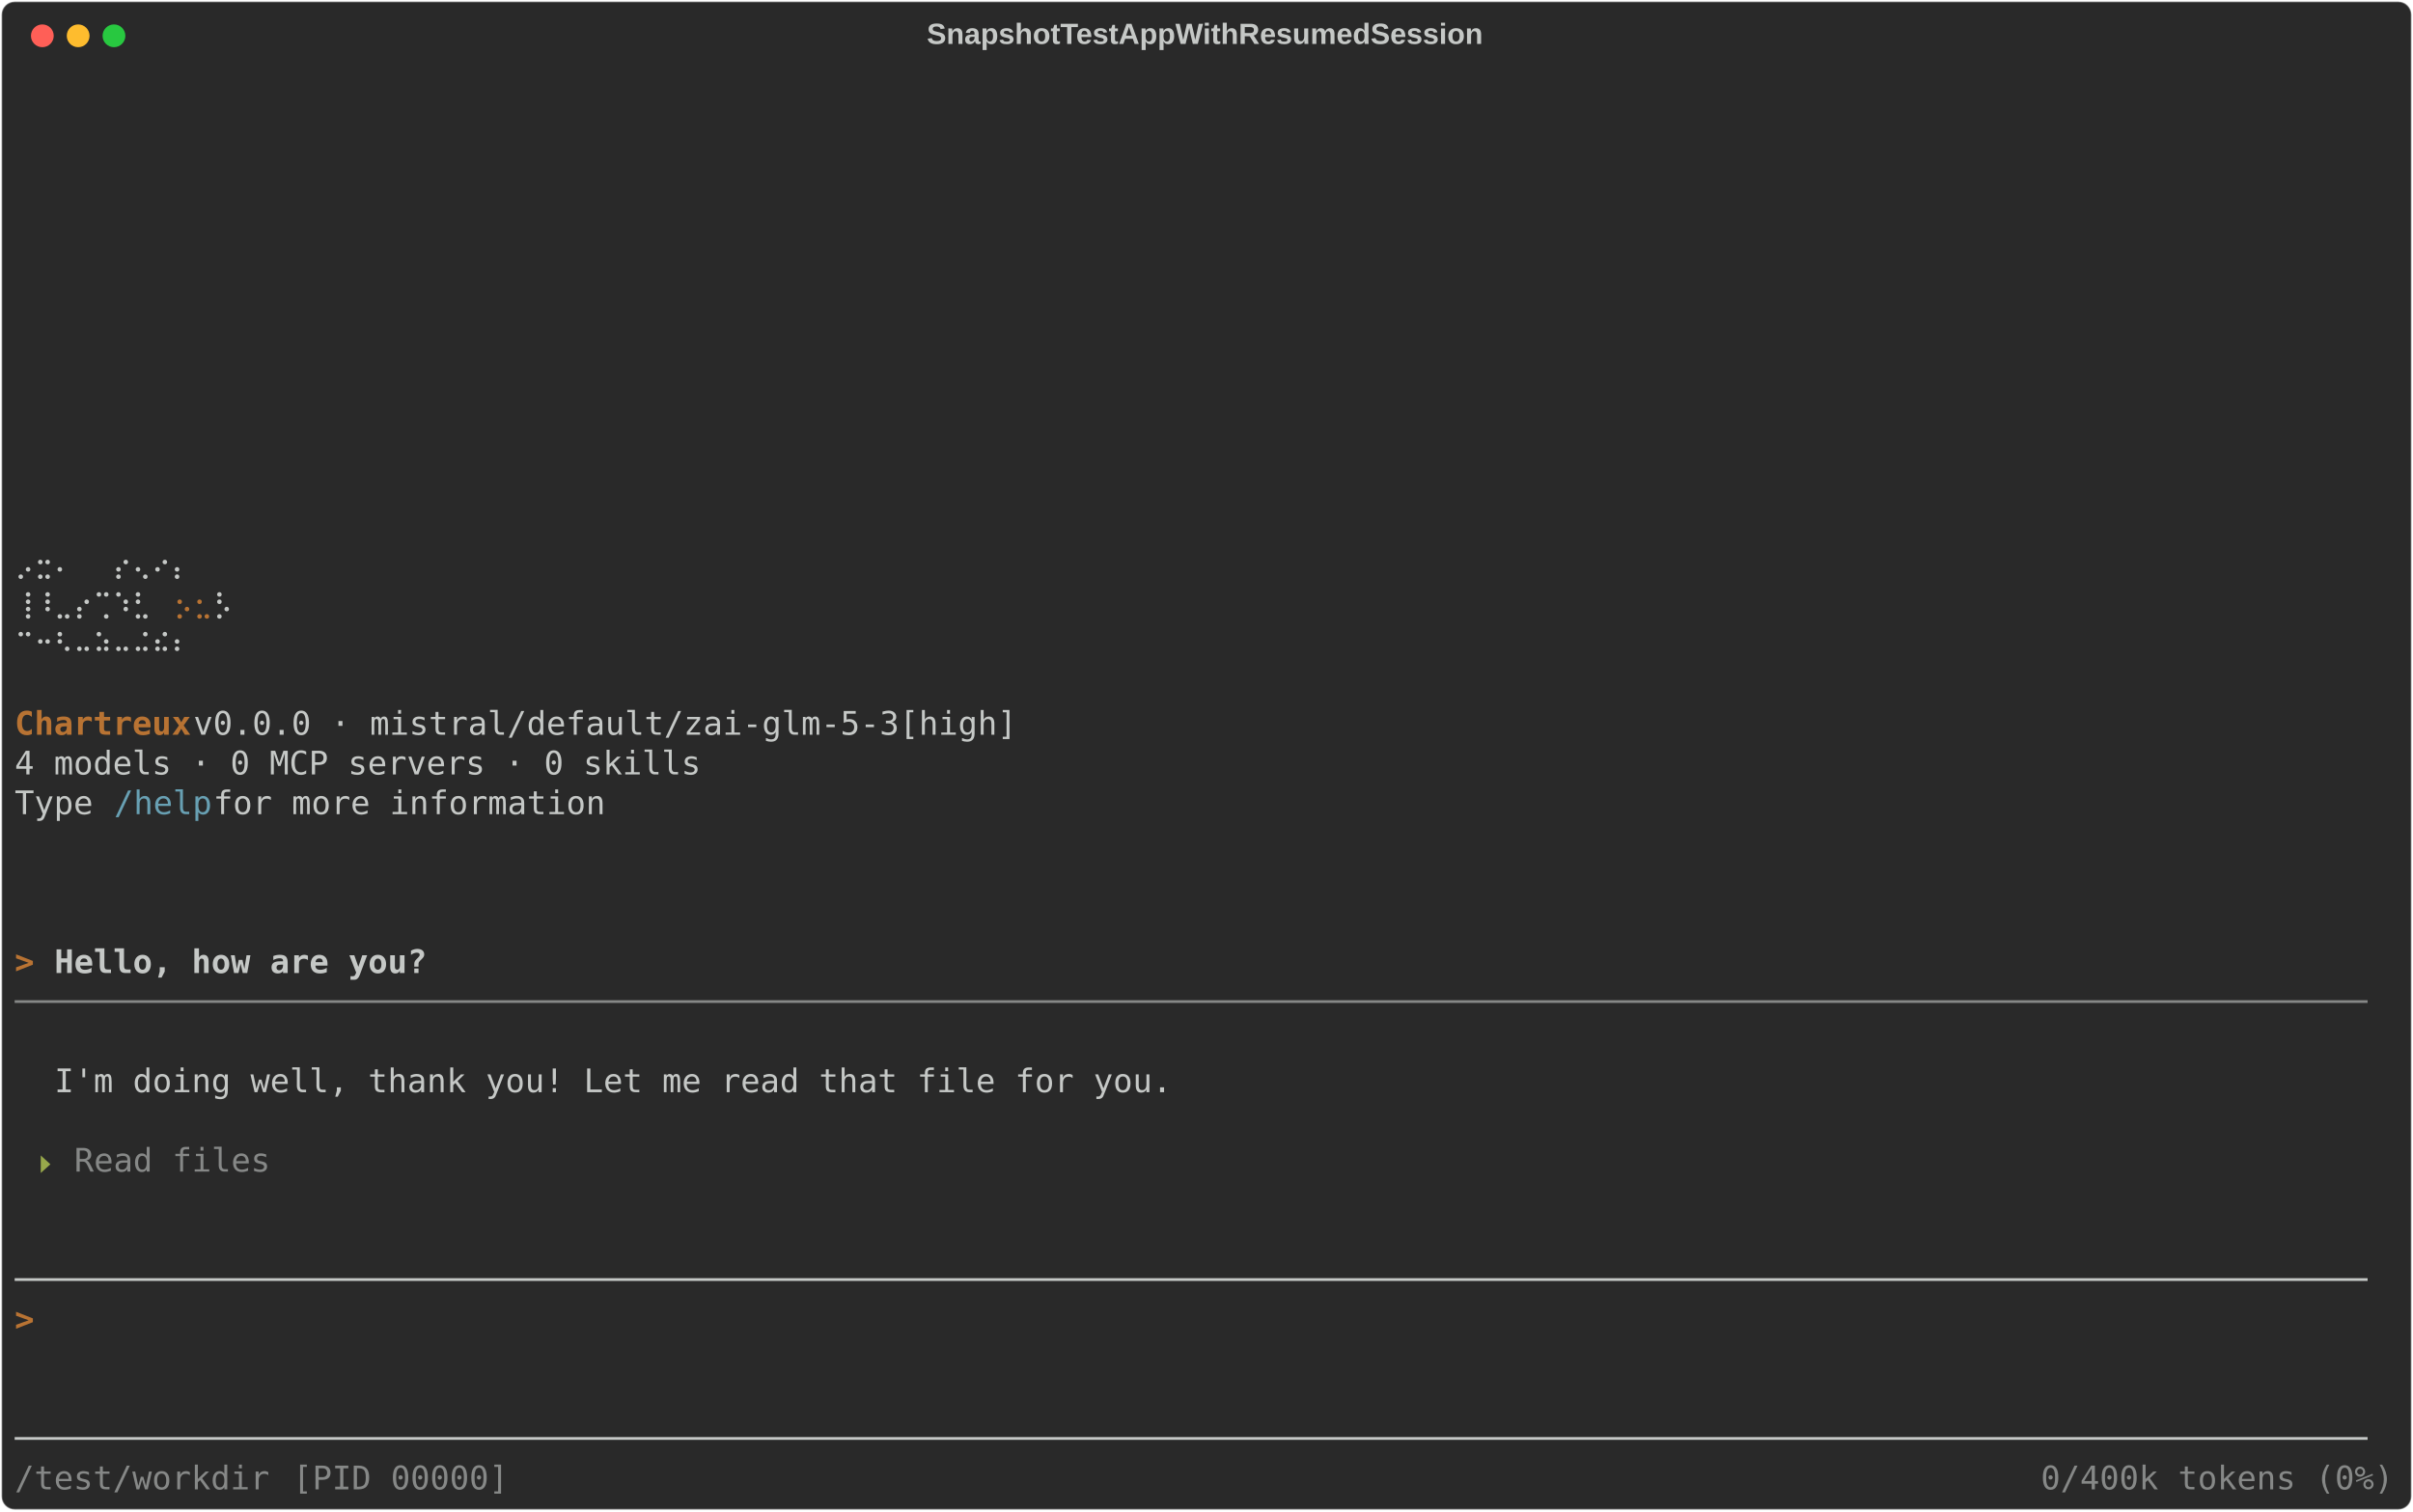
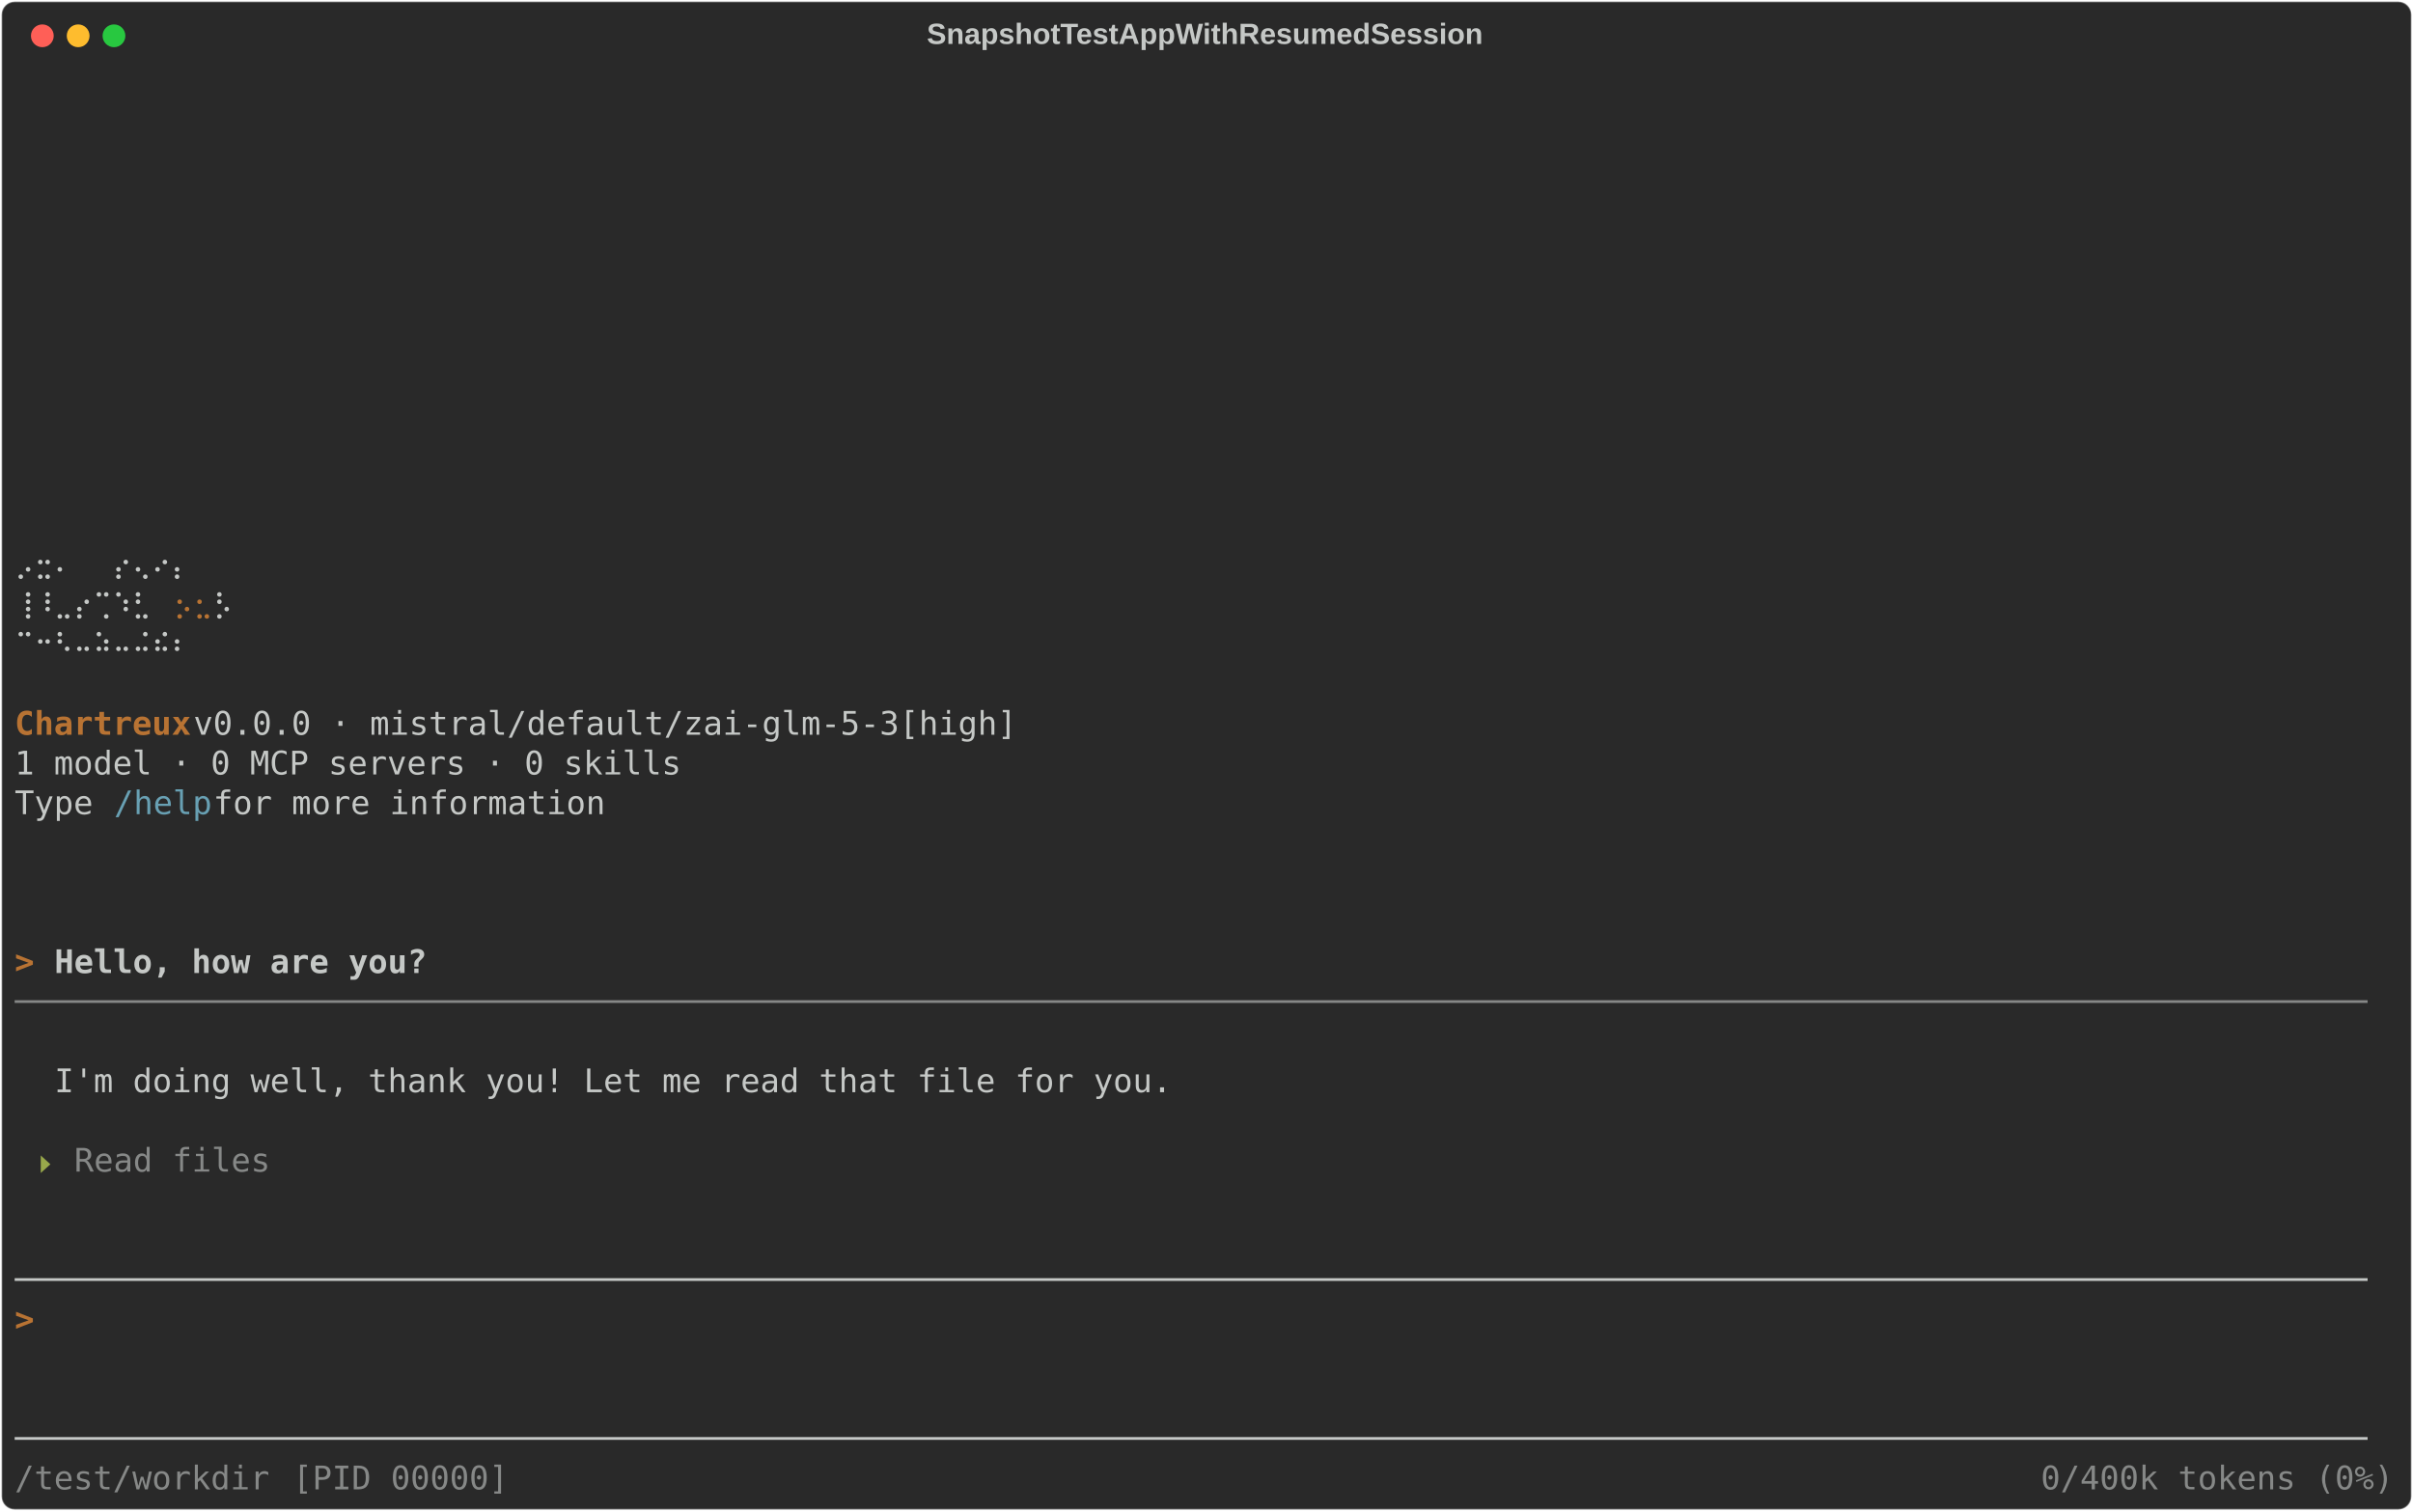
<svg xmlns="http://www.w3.org/2000/svg" class="rich-terminal" viewBox="0 0 1482 928.4">
  <style>

    @font-face {
        font-family: "Fira Code";
        src: local("FiraCode-Regular"),
                url("https://cdnjs.cloudflare.com/ajax/libs/firacode/6.2.0/woff2/FiraCode-Regular.woff2") format("woff2"),
                url("https://cdnjs.cloudflare.com/ajax/libs/firacode/6.2.0/woff/FiraCode-Regular.woff") format("woff");
        font-style: normal;
        font-weight: 400;
    }
    @font-face {
        font-family: "Fira Code";
        src: local("FiraCode-Bold"),
                url("https://cdnjs.cloudflare.com/ajax/libs/firacode/6.2.0/woff2/FiraCode-Bold.woff2") format("woff2"),
                url("https://cdnjs.cloudflare.com/ajax/libs/firacode/6.2.0/woff/FiraCode-Bold.woff") format("woff");
        font-style: bold;
        font-weight: 700;
    }

    .terminal-matrix {
        font-family: Fira Code, monospace;
        font-size: 20px;
        line-height: 24.4px;
        font-variant-east-asian: full-width;
    }

    .terminal-title {
        font-size: 18px;
        font-weight: bold;
        font-family: arial;
    }

    .terminal-r1 { fill: #c5c8c6 }
.terminal-r2 { fill: #b87333 }
.terminal-r3 { fill: #b87333;font-weight: bold }
.terminal-r4 { fill: #68a0b3 }
.terminal-r5 { fill: #c5c8c6;font-weight: bold }
.terminal-r6 { fill: #868887 }
.terminal-r7 { fill: #98a84b;font-weight: bold }
    </style>
  <defs>
    <clipPath id="terminal-clip-terminal">
      <rect x="0" y="0" width="1463.0" height="877.4" />
    </clipPath>
    <clipPath id="terminal-line-0">
      <rect x="0" y="1.5" width="1464" height="24.65" />
    </clipPath>
    <clipPath id="terminal-line-1">
      <rect x="0" y="25.9" width="1464" height="24.65" />
    </clipPath>
    <clipPath id="terminal-line-2">
      <rect x="0" y="50.3" width="1464" height="24.65" />
    </clipPath>
    <clipPath id="terminal-line-3">
      <rect x="0" y="74.7" width="1464" height="24.65" />
    </clipPath>
    <clipPath id="terminal-line-4">
      <rect x="0" y="99.1" width="1464" height="24.65" />
    </clipPath>
    <clipPath id="terminal-line-5">
      <rect x="0" y="123.5" width="1464" height="24.65" />
    </clipPath>
    <clipPath id="terminal-line-6">
      <rect x="0" y="147.9" width="1464" height="24.65" />
    </clipPath>
    <clipPath id="terminal-line-7">
      <rect x="0" y="172.3" width="1464" height="24.65" />
    </clipPath>
    <clipPath id="terminal-line-8">
      <rect x="0" y="196.7" width="1464" height="24.65" />
    </clipPath>
    <clipPath id="terminal-line-9">
      <rect x="0" y="221.1" width="1464" height="24.65" />
    </clipPath>
    <clipPath id="terminal-line-10">
      <rect x="0" y="245.5" width="1464" height="24.65" />
    </clipPath>
    <clipPath id="terminal-line-11">
      <rect x="0" y="269.9" width="1464" height="24.65" />
    </clipPath>
    <clipPath id="terminal-line-12">
      <rect x="0" y="294.3" width="1464" height="24.65" />
    </clipPath>
    <clipPath id="terminal-line-13">
      <rect x="0" y="318.7" width="1464" height="24.65" />
    </clipPath>
    <clipPath id="terminal-line-14">
      <rect x="0" y="343.1" width="1464" height="24.65" />
    </clipPath>
    <clipPath id="terminal-line-15">
      <rect x="0" y="367.5" width="1464" height="24.65" />
    </clipPath>
    <clipPath id="terminal-line-16">
      <rect x="0" y="391.9" width="1464" height="24.65" />
    </clipPath>
    <clipPath id="terminal-line-17">
      <rect x="0" y="416.3" width="1464" height="24.65" />
    </clipPath>
    <clipPath id="terminal-line-18">
      <rect x="0" y="440.7" width="1464" height="24.65" />
    </clipPath>
    <clipPath id="terminal-line-19">
      <rect x="0" y="465.1" width="1464" height="24.65" />
    </clipPath>
    <clipPath id="terminal-line-20">
      <rect x="0" y="489.5" width="1464" height="24.65" />
    </clipPath>
    <clipPath id="terminal-line-21">
      <rect x="0" y="513.9" width="1464" height="24.65" />
    </clipPath>
    <clipPath id="terminal-line-22">
      <rect x="0" y="538.3" width="1464" height="24.65" />
    </clipPath>
    <clipPath id="terminal-line-23">
      <rect x="0" y="562.7" width="1464" height="24.65" />
    </clipPath>
    <clipPath id="terminal-line-24">
      <rect x="0" y="587.1" width="1464" height="24.65" />
    </clipPath>
    <clipPath id="terminal-line-25">
      <rect x="0" y="611.5" width="1464" height="24.65" />
    </clipPath>
    <clipPath id="terminal-line-26">
      <rect x="0" y="635.9" width="1464" height="24.65" />
    </clipPath>
    <clipPath id="terminal-line-27">
      <rect x="0" y="660.3" width="1464" height="24.65" />
    </clipPath>
    <clipPath id="terminal-line-28">
      <rect x="0" y="684.7" width="1464" height="24.65" />
    </clipPath>
    <clipPath id="terminal-line-29">
      <rect x="0" y="709.1" width="1464" height="24.65" />
    </clipPath>
    <clipPath id="terminal-line-30">
      <rect x="0" y="733.5" width="1464" height="24.65" />
    </clipPath>
    <clipPath id="terminal-line-31">
      <rect x="0" y="757.9" width="1464" height="24.65" />
    </clipPath>
    <clipPath id="terminal-line-32">
      <rect x="0" y="782.3" width="1464" height="24.65" />
    </clipPath>
    <clipPath id="terminal-line-33">
      <rect x="0" y="806.7" width="1464" height="24.65" />
    </clipPath>
    <clipPath id="terminal-line-34">
      <rect x="0" y="831.1" width="1464" height="24.65" />
    </clipPath>
  </defs>
  <rect fill="#292929" stroke="rgba(255,255,255,0.35)" stroke-width="1" x="1" y="1" width="1480" height="926.4" rx="8" />
  <text class="terminal-title" fill="#c5c8c6" text-anchor="middle" x="740" y="27">SnapshotTestAppWithResumedSession</text>
  <g transform="translate(26,22)">
    <circle cx="0" cy="0" r="7" fill="#ff5f57" />
    <circle cx="22" cy="0" r="7" fill="#febc2e" />
    <circle cx="44" cy="0" r="7" fill="#28c840" />
  </g>
  <g transform="translate(9, 41)" clip-path="url(#terminal-clip-terminal)">
    <g class="terminal-matrix">
      <text class="terminal-r1" x="1464" y="20" textLength="12.2" clip-path="url(#terminal-line-0)">
</text>
      <text class="terminal-r1" x="1464" y="44.4" textLength="12.2" clip-path="url(#terminal-line-1)">
</text>
      <text class="terminal-r1" x="1464" y="68.8" textLength="12.2" clip-path="url(#terminal-line-2)">
</text>
      <text class="terminal-r1" x="1464" y="93.2" textLength="12.2" clip-path="url(#terminal-line-3)">
</text>
      <text class="terminal-r1" x="1464" y="117.6" textLength="12.2" clip-path="url(#terminal-line-4)">
</text>
      <text class="terminal-r1" x="1464" y="142" textLength="12.2" clip-path="url(#terminal-line-5)">
</text>
      <text class="terminal-r1" x="1464" y="166.4" textLength="12.2" clip-path="url(#terminal-line-6)">
</text>
      <text class="terminal-r1" x="1464" y="190.8" textLength="12.2" clip-path="url(#terminal-line-7)">
</text>
      <text class="terminal-r1" x="1464" y="215.2" textLength="12.2" clip-path="url(#terminal-line-8)">
</text>
      <text class="terminal-r1" x="1464" y="239.6" textLength="12.2" clip-path="url(#terminal-line-9)">
</text>
      <text class="terminal-r1" x="1464" y="264" textLength="12.2" clip-path="url(#terminal-line-10)">
</text>
      <text class="terminal-r1" x="1464" y="288.4" textLength="12.2" clip-path="url(#terminal-line-11)">
</text>
      <text class="terminal-r1" x="0" y="312.8" textLength="134.2" clip-path="url(#terminal-line-12)">  ⡠⣒⠄  ⡔⢄⠔⡄</text>
      <text class="terminal-r1" x="1464" y="312.8" textLength="12.2" clip-path="url(#terminal-line-12)">
</text>
      <text class="terminal-r1" x="0" y="337.2" textLength="97.6" clip-path="url(#terminal-line-13)"> ⢸⠸⣀⡔⢉⠱⣃</text>
      <text class="terminal-r2" x="97.6" y="337.2" textLength="12.2" clip-path="url(#terminal-line-13)">⡢</text>
      <text class="terminal-r2" x="109.8" y="337.2" textLength="12.2" clip-path="url(#terminal-line-13)">⣂</text>
      <text class="terminal-r1" x="122" y="337.2" textLength="12.2" clip-path="url(#terminal-line-13)">⡣</text>
      <text class="terminal-r1" x="1464" y="337.2" textLength="12.2" clip-path="url(#terminal-line-13)">
</text>
      <text class="terminal-r1" x="0" y="361.6" textLength="134.2" clip-path="url(#terminal-line-14)">  ⠉⠒⠣⠤⠵⠤⠬⠮⠆</text>
      <text class="terminal-r1" x="1464" y="361.6" textLength="12.2" clip-path="url(#terminal-line-14)">
</text>
      <text class="terminal-r1" x="1464" y="386" textLength="12.2" clip-path="url(#terminal-line-15)">
</text>
      <text class="terminal-r3" x="0" y="410.4" textLength="109.8" clip-path="url(#terminal-line-16)">Chartreux</text>
      <text class="terminal-r1" x="109.8" y="410.4" textLength="524.6" clip-path="url(#terminal-line-16)"> v0.0.0 · mistral/default/zai-glm-5-3[high]</text>
      <text class="terminal-r1" x="1464" y="410.4" textLength="12.2" clip-path="url(#terminal-line-16)">
</text>
-       <text class="terminal-r1" x="0" y="434.8" textLength="427" clip-path="url(#terminal-line-17)">4 models · 0 MCP servers · 0 skills</text>
+       <text class="terminal-r1" x="0" y="434.8" textLength="414.8" clip-path="url(#terminal-line-17)">1 model · 0 MCP servers · 0 skills</text>
      <text class="terminal-r1" x="1464" y="434.8" textLength="12.2" clip-path="url(#terminal-line-17)">
</text>
      <text class="terminal-r1" x="0" y="459.2" textLength="61" clip-path="url(#terminal-line-18)">Type </text>
      <text class="terminal-r4" x="61" y="459.2" textLength="61" clip-path="url(#terminal-line-18)">/help</text>
      <text class="terminal-r1" x="122" y="459.2" textLength="256.2" clip-path="url(#terminal-line-18)"> for more information</text>
      <text class="terminal-r1" x="1464" y="459.2" textLength="12.2" clip-path="url(#terminal-line-18)">
</text>
      <text class="terminal-r1" x="1464" y="483.6" textLength="12.2" clip-path="url(#terminal-line-19)">
</text>
      <text class="terminal-r1" x="1464" y="508" textLength="12.2" clip-path="url(#terminal-line-20)">
</text>
      <text class="terminal-r1" x="1464" y="532.4" textLength="12.2" clip-path="url(#terminal-line-21)">
</text>
      <text class="terminal-r3" x="0" y="556.8" textLength="24.4" clip-path="url(#terminal-line-22)">&gt; </text>
      <text class="terminal-r5" x="24.4" y="556.8" textLength="231.8" clip-path="url(#terminal-line-22)">Hello, how are you?</text>
      <text class="terminal-r1" x="1464" y="556.8" textLength="12.2" clip-path="url(#terminal-line-22)">
</text>
      <text class="terminal-r6" x="0" y="581.2" textLength="1464" clip-path="url(#terminal-line-23)">────────────────────────────────────────────────────────────────────────────────────────────────────────────────────────</text>
      <text class="terminal-r1" x="1464" y="581.2" textLength="12.2" clip-path="url(#terminal-line-23)">
</text>
      <text class="terminal-r1" x="1464" y="605.6" textLength="12.2" clip-path="url(#terminal-line-24)">
</text>
      <text class="terminal-r1" x="24.4" y="630" textLength="695.4" clip-path="url(#terminal-line-25)">I'm doing well, thank you! Let me read that file for you.</text>
      <text class="terminal-r1" x="1464" y="630" textLength="12.2" clip-path="url(#terminal-line-25)">
</text>
      <text class="terminal-r1" x="1464" y="654.4" textLength="12.2" clip-path="url(#terminal-line-26)">
</text>
      <text class="terminal-r7" x="12.2" y="678.8" textLength="12.2" clip-path="url(#terminal-line-27)">⏵</text>
      <text class="terminal-r6" x="36.6" y="678.8" textLength="122" clip-path="url(#terminal-line-27)">Read files</text>
      <text class="terminal-r1" x="1464" y="678.8" textLength="12.2" clip-path="url(#terminal-line-27)">
</text>
      <text class="terminal-r1" x="1464" y="703.2" textLength="12.2" clip-path="url(#terminal-line-28)">
</text>
      <text class="terminal-r1" x="1464" y="727.6" textLength="12.2" clip-path="url(#terminal-line-29)">
</text>
      <text class="terminal-r1" x="0" y="752" textLength="1464" clip-path="url(#terminal-line-30)">────────────────────────────────────────────────────────────────────────────────────────────────────────────────────────</text>
      <text class="terminal-r1" x="1464" y="752" textLength="12.2" clip-path="url(#terminal-line-30)">
</text>
      <text class="terminal-r3" x="0" y="776.4" textLength="12.2" clip-path="url(#terminal-line-31)">&gt;</text>
      <text class="terminal-r1" x="1464" y="776.4" textLength="12.2" clip-path="url(#terminal-line-31)">
</text>
      <text class="terminal-r1" x="1464" y="800.8" textLength="12.2" clip-path="url(#terminal-line-32)">
</text>
      <text class="terminal-r1" x="1464" y="825.2" textLength="12.2" clip-path="url(#terminal-line-33)">
</text>
      <text class="terminal-r1" x="0" y="849.6" textLength="1464" clip-path="url(#terminal-line-34)">────────────────────────────────────────────────────────────────────────────────────────────────────────────────────────</text>
      <text class="terminal-r1" x="1464" y="849.6" textLength="12.2" clip-path="url(#terminal-line-34)">
</text>
      <text class="terminal-r6" x="0" y="874" textLength="158.6" clip-path="url(#terminal-line-35)">/test/workdir</text>
      <text class="terminal-r6" x="170.8" y="874" textLength="134.2" clip-path="url(#terminal-line-35)">[PID 00000]</text>
      <text class="terminal-r6" x="1244.4" y="874" textLength="219.6" clip-path="url(#terminal-line-35)">0/400k tokens (0%)</text>
    </g>
  </g>
</svg>
